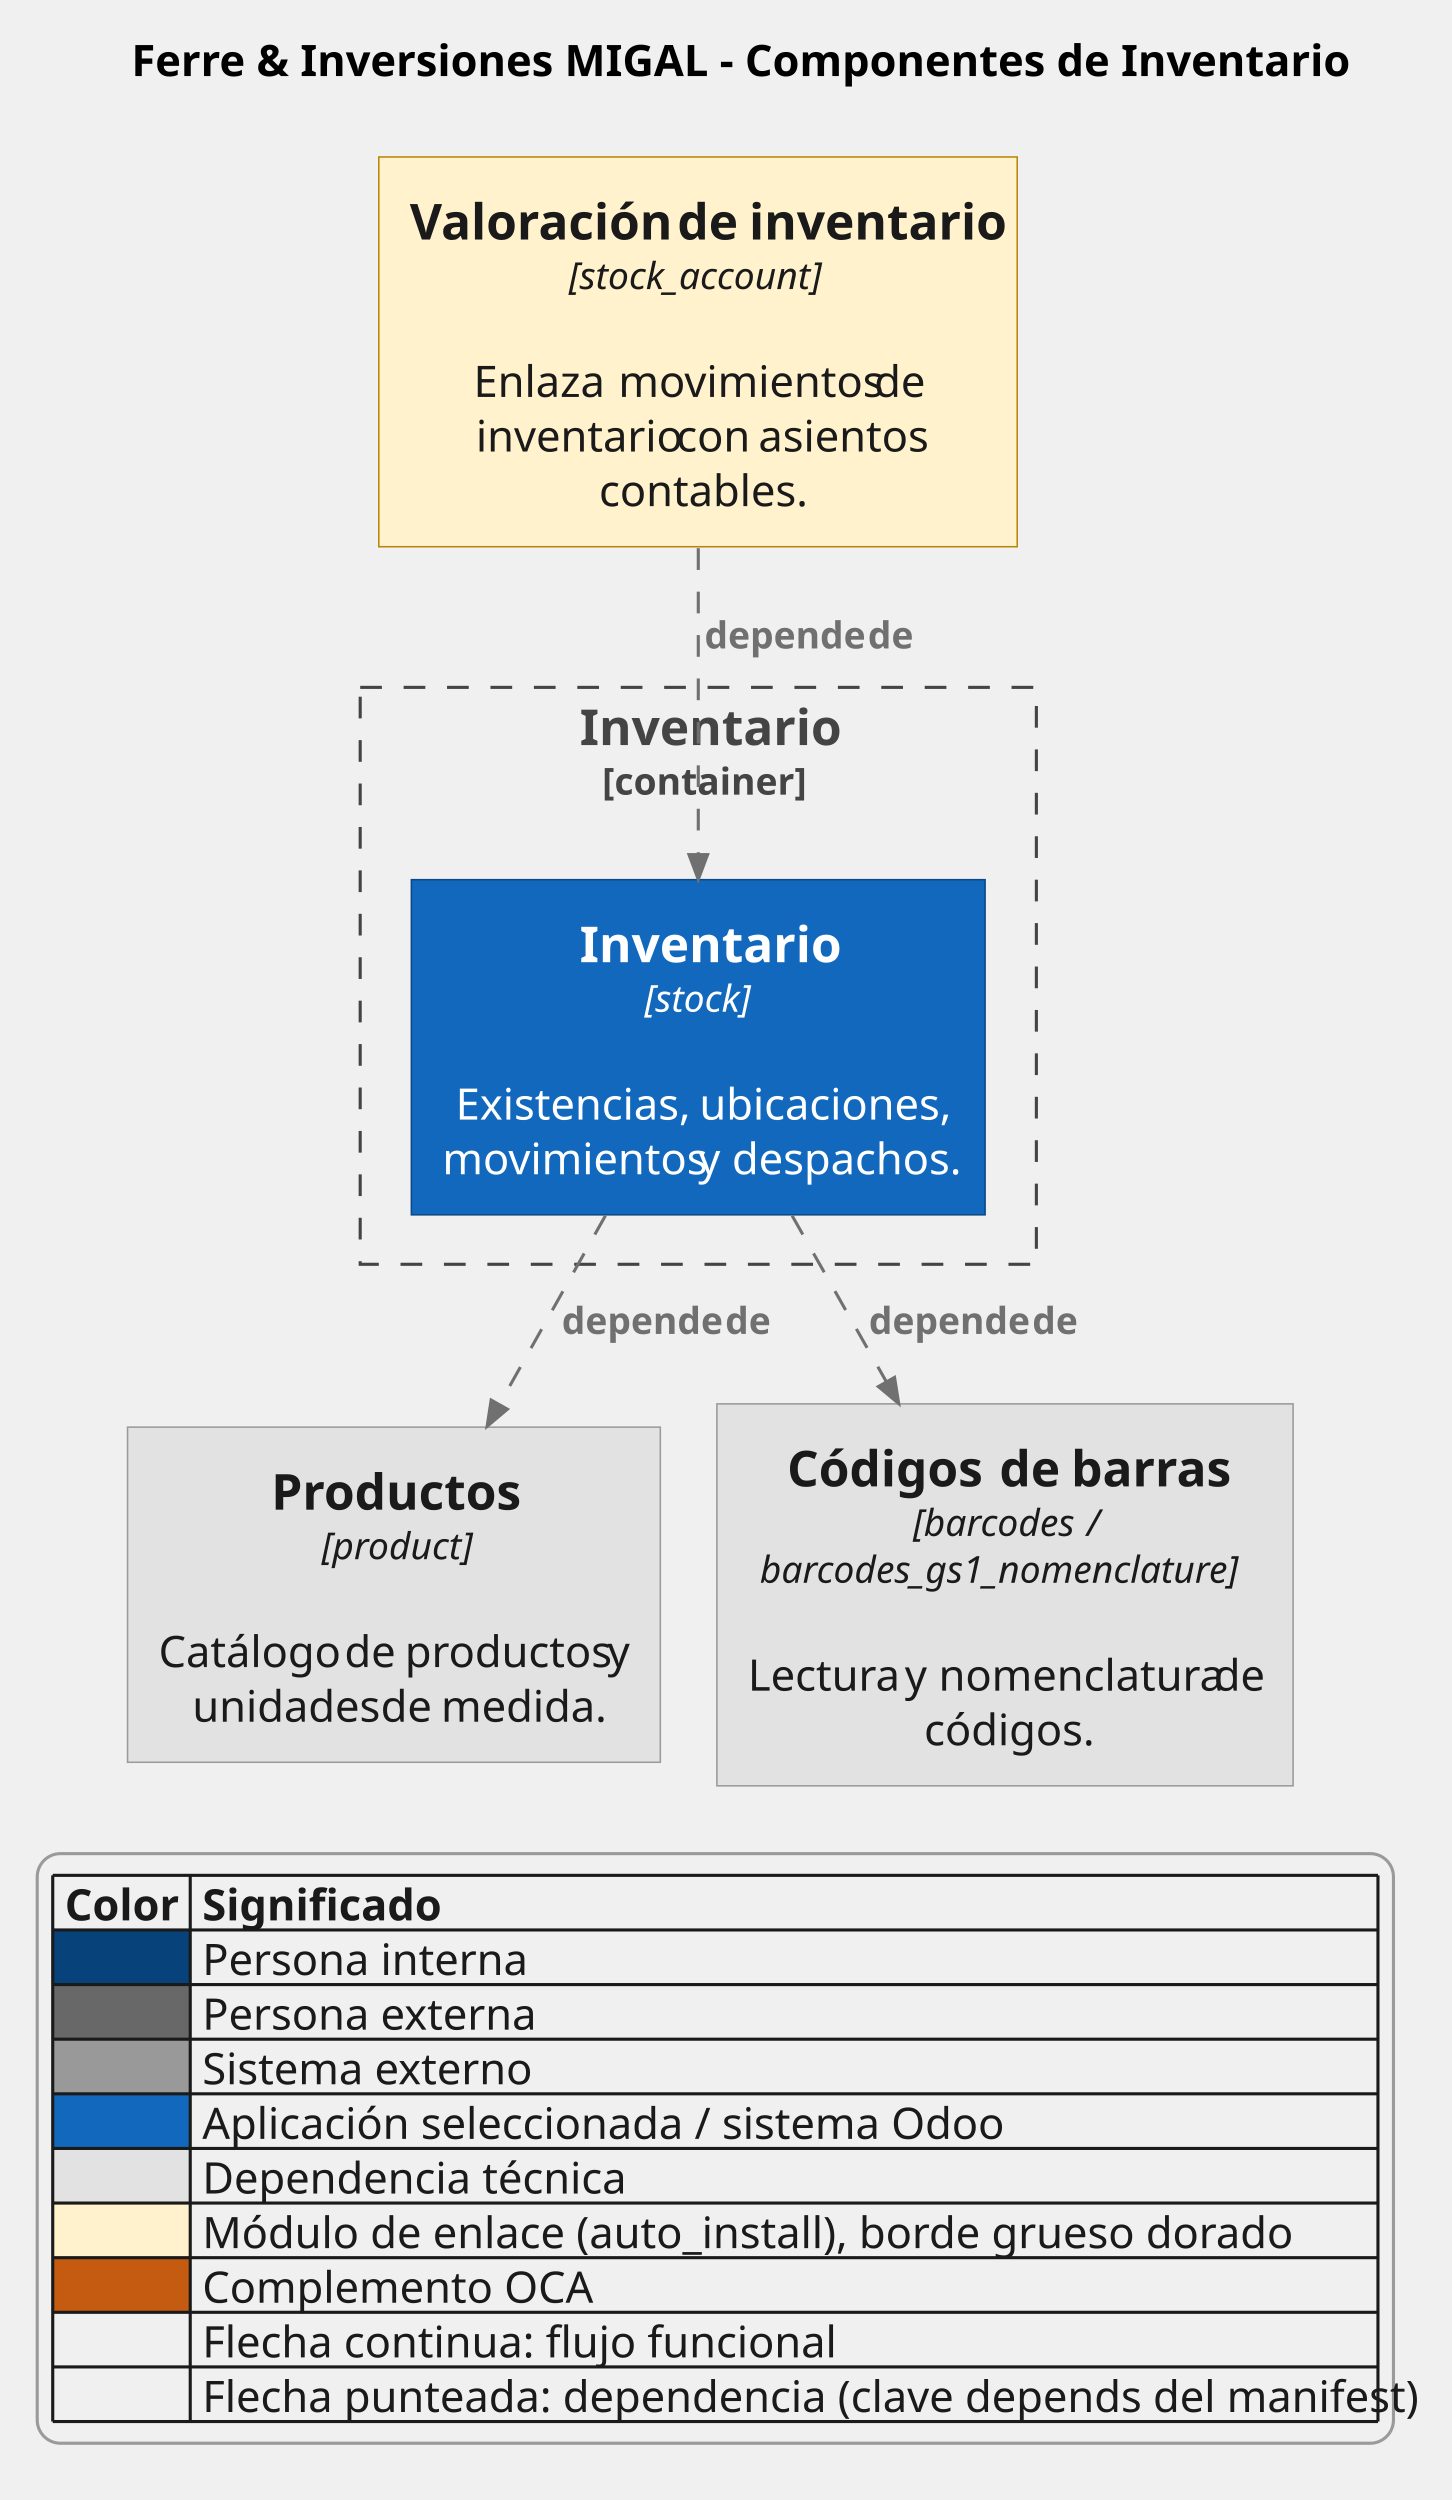
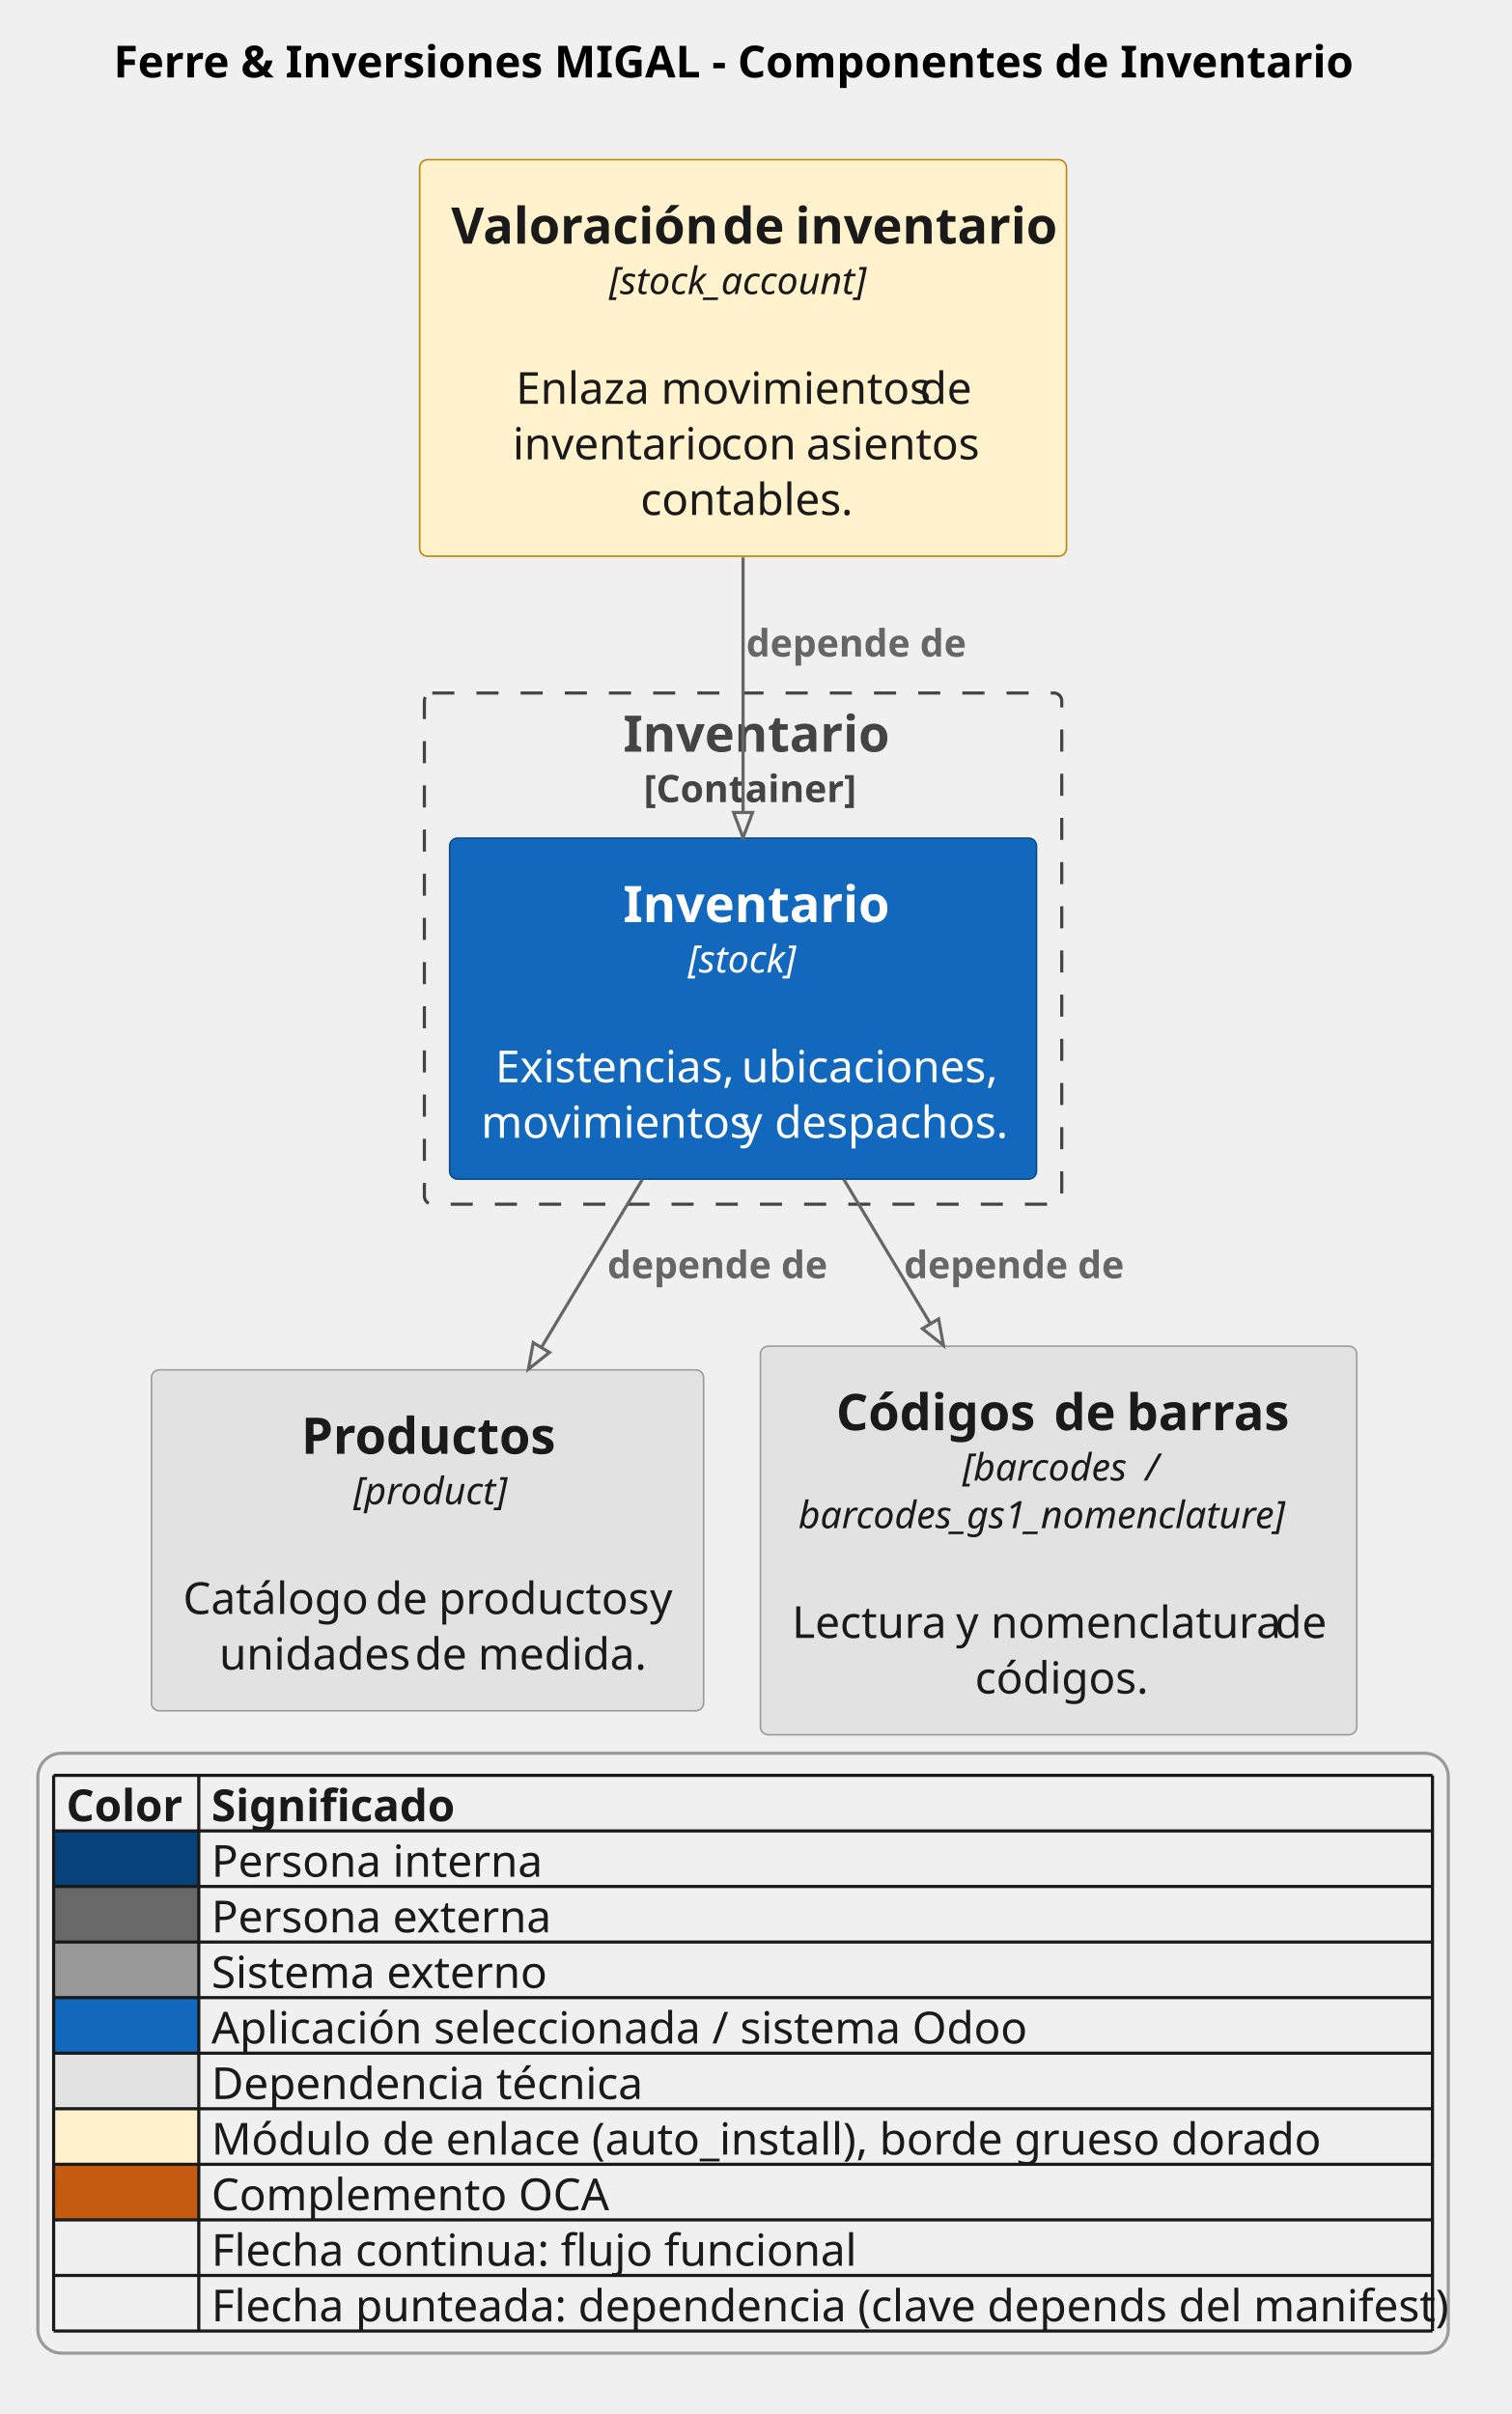
- <svg xmlns="http://www.w3.org/2000/svg" version="1.1" data-diagram-type="DESCRIPTION" style="width:468px;height:806px;background:#FFFFFF;" width="468px" height="806px" viewBox="0 0 468 806" zoomAndPan="magnify" preserveAspectRatio="none" contentStyleType="text/css">
+ <svg xmlns="http://www.w3.org/2000/svg" contentStyleType="text/css" height="765px" preserveAspectRatio="none" style="width:479px;height:765px;background:#FFFFFF;" version="1.1" viewBox="0 0 479 765" width="479px" zoomAndPan="magnify">
  <defs />
-   <g font-family="sans-serif" lengthAdjust="spacing">
-     <g class="title" data-source-line="12">
-       <text x="42.368" y="24.533" fill="#000" font-size="14" textLength="376.517" font-weight="700">Ferre &amp; Inversiones MIGAL - Componentes de Inventario</text>
+   <g>
+     <text fill="#000000" font-family="sans-serif" font-size="14" font-weight="bold" lengthAdjust="spacing" textLength="399" x="36" y="24.533">Ferre &amp; Inversiones MIGAL - Componentes de Inventario</text>
+     <g id="cluster_inventario">
+       <rect fill="none" height="162" rx="2.5" ry="2.5" style="stroke:#444444;stroke-width:1.0;stroke-dasharray:7.0,7.0;" width="202" x="134.5" y="219.609" />
+       <text fill="#444444" font-family="sans-serif" font-size="16" font-weight="bold" lengthAdjust="spacing" textLength="76" x="197.5" y="238.219">Inventario</text>
+       <text fill="#444444" font-family="sans-serif" font-size="12" font-weight="bold" lengthAdjust="spacing" textLength="63" x="204" y="254.191">[Container]</text>
    </g>
-     <g class="cluster" data-qualified-name="inventario" id="ent0001" data-source-line="1690">
-       <rect x="116.126" y="221.609" width="218" height="186" fill="none" style="stroke:#444;stroke-width:1;stroke-dasharray:7,7;" />
-       <text x="186.896" y="240.219" fill="#444" font-size="16" textLength="76.461" font-weight="700">Inventario</text>
-       <text x="194.125" y="256.191" fill="#444" font-size="12" textLength="62.004" font-weight="700">[container]</text>
+     <g id="elem_product">
+       <rect fill="#E2E2E2" height="108.047" rx="2.5" ry="2.5" style="stroke:#9A9A9A;stroke-width:0.5;" width="175" x="48" y="434.109" />
+       <text fill="#1A1A1A" font-family="sans-serif" font-size="16" font-weight="bold" lengthAdjust="spacing" textLength="80" x="95.5" y="460.719">Productos</text>
+       <text fill="#1A1A1A" font-family="sans-serif" font-size="12" font-style="italic" lengthAdjust="spacing" textLength="47" x="112" y="476.691">[product]</text>
+       <text fill="#1A1A1A" font-family="sans-serif" font-size="14" lengthAdjust="spacing" textLength="4" x="133.5" y="493.861"> </text>
+       <text fill="#1A1A1A" font-family="sans-serif" font-size="14" lengthAdjust="spacing" textLength="57" x="58" y="511.471">Catálogo</text>
+       <text fill="#1A1A1A" font-family="sans-serif" font-size="14" lengthAdjust="spacing" textLength="4" x="115" y="511.471"> </text>
+       <text fill="#1A1A1A" font-family="sans-serif" font-size="14" lengthAdjust="spacing" textLength="16" x="119" y="511.471">de</text>
+       <text fill="#1A1A1A" font-family="sans-serif" font-size="14" lengthAdjust="spacing" textLength="4" x="135" y="511.471"> </text>
+       <text fill="#1A1A1A" font-family="sans-serif" font-size="14" lengthAdjust="spacing" textLength="63" x="139" y="511.471">productos</text>
+       <text fill="#1A1A1A" font-family="sans-serif" font-size="14" lengthAdjust="spacing" textLength="4" x="202" y="511.471"> </text>
+       <text fill="#1A1A1A" font-family="sans-serif" font-size="14" lengthAdjust="spacing" textLength="7" x="206" y="511.471">y</text>
+       <text fill="#1A1A1A" font-family="sans-serif" font-size="14" lengthAdjust="spacing" textLength="58" x="69.5" y="529.08">unidades</text>
+       <text fill="#1A1A1A" font-family="sans-serif" font-size="14" lengthAdjust="spacing" textLength="4" x="127.5" y="529.08"> </text>
+       <text fill="#1A1A1A" font-family="sans-serif" font-size="14" lengthAdjust="spacing" textLength="16" x="131.5" y="529.08">de</text>
+       <text fill="#1A1A1A" font-family="sans-serif" font-size="14" lengthAdjust="spacing" textLength="4" x="147.5" y="529.08"> </text>
+       <text fill="#1A1A1A" font-family="sans-serif" font-size="14" lengthAdjust="spacing" textLength="50" x="151.5" y="529.08">medida.</text>
    </g>
-     <g class="entity" data-qualified-name="product" id="ent0003" data-source-line="71">
-       <rect x="41.126" y="460.109" width="171.765" height="108.047" fill="#E2E2E2" style="stroke:#9A9A9A;stroke-width:0.5;" />
-       <text x="87.45" y="486.719" fill="#1A1A1A" font-size="16" textLength="79.117" font-weight="700">Productos</text>
-       <text x="103.662" y="502.691" fill="#1A1A1A" font-size="12" textLength="46.693" font-style="italic">[product]</text>
-       <text x="125.064" y="519.861" fill="#1A1A1A" font-size="14"> </text>
-       <text x="51.126" y="537.471" fill="#1A1A1A" font-size="14" textLength="56.041">Catálogo</text>
-       <text x="107.167" y="537.471" fill="#1A1A1A" font-size="14"> </text>
-       <text x="111.057" y="537.471" fill="#1A1A1A" font-size="14" textLength="15.572">de</text>
-       <text x="126.629" y="537.471" fill="#1A1A1A" font-size="14"> </text>
-       <text x="130.519" y="537.471" fill="#1A1A1A" font-size="14" textLength="61.482">productos</text>
-       <text x="192.001" y="537.471" fill="#1A1A1A" font-size="14"> </text>
-       <text x="195.891" y="537.471" fill="#1A1A1A" font-size="14">y</text>
-       <text x="62.016" y="555.08" fill="#1A1A1A" font-size="14" textLength="56.827">unidades</text>
-       <text x="118.843" y="555.08" fill="#1A1A1A" font-size="14"> </text>
-       <text x="122.733" y="555.08" fill="#1A1A1A" font-size="14" textLength="15.572">de</text>
-       <text x="138.305" y="555.08" fill="#1A1A1A" font-size="14"> </text>
-       <text x="142.195" y="555.08" fill="#1A1A1A" font-size="14" textLength="49.807">medida.</text>
+     <g id="elem_barcodes">
+       <rect fill="#E2E2E2" height="123.141" rx="2.5" ry="2.5" style="stroke:#9A9A9A;stroke-width:0.5;" width="189" x="241" y="426.609" />
+       <text fill="#1A1A1A" font-family="sans-serif" font-size="16" font-weight="bold" lengthAdjust="spacing" textLength="65" x="265" y="453.219">Códigos</text>
+       <text fill="#1A1A1A" font-family="sans-serif" font-size="16" font-weight="bold" lengthAdjust="spacing" textLength="4" x="330" y="453.219"> </text>
+       <text fill="#1A1A1A" font-family="sans-serif" font-size="16" font-weight="bold" lengthAdjust="spacing" textLength="19" x="334" y="453.219">de</text>
+       <text fill="#1A1A1A" font-family="sans-serif" font-size="16" font-weight="bold" lengthAdjust="spacing" textLength="4" x="353" y="453.219"> </text>
+       <text fill="#1A1A1A" font-family="sans-serif" font-size="16" font-weight="bold" lengthAdjust="spacing" textLength="49" x="357" y="453.219">barras</text>
+       <text fill="#1A1A1A" font-family="sans-serif" font-size="12" font-style="italic" lengthAdjust="spacing" textLength="55" x="305" y="469.191">[barcodes</text>
+       <text fill="#1A1A1A" font-family="sans-serif" font-size="12" font-style="italic" lengthAdjust="spacing" textLength="3" x="360" y="469.191"> </text>
+       <text fill="#1A1A1A" font-family="sans-serif" font-size="12" font-style="italic" lengthAdjust="spacing" textLength="3" x="363" y="469.191">/</text>
+       <text fill="#1A1A1A" font-family="sans-serif" font-size="12" font-style="italic" lengthAdjust="spacing" textLength="165" x="253" y="484.285">barcodes_gs1_nomenclature]</text>
+       <text fill="#1A1A1A" font-family="sans-serif" font-size="14" lengthAdjust="spacing" textLength="4" x="333.5" y="501.455"> </text>
+       <text fill="#1A1A1A" font-family="sans-serif" font-size="14" lengthAdjust="spacing" textLength="48" x="251" y="519.064">Lectura</text>
+       <text fill="#1A1A1A" font-family="sans-serif" font-size="14" lengthAdjust="spacing" textLength="4" x="299" y="519.064"> </text>
+       <text fill="#1A1A1A" font-family="sans-serif" font-size="14" lengthAdjust="spacing" textLength="7" x="303" y="519.064">y</text>
+       <text fill="#1A1A1A" font-family="sans-serif" font-size="14" lengthAdjust="spacing" textLength="4" x="310" y="519.064"> </text>
+       <text fill="#1A1A1A" font-family="sans-serif" font-size="14" lengthAdjust="spacing" textLength="86" x="314" y="519.064">nomenclatura</text>
+       <text fill="#1A1A1A" font-family="sans-serif" font-size="14" lengthAdjust="spacing" textLength="4" x="400" y="519.064"> </text>
+       <text fill="#1A1A1A" font-family="sans-serif" font-size="14" lengthAdjust="spacing" textLength="16" x="404" y="519.064">de</text>
+       <text fill="#1A1A1A" font-family="sans-serif" font-size="14" lengthAdjust="spacing" textLength="53" x="309" y="536.674">códigos.</text>
    </g>
-     <g class="entity" data-qualified-name="barcodes" id="ent0004" data-source-line="71">
-       <rect x="231.126" y="452.609" width="185.765" height="123.141" fill="#E2E2E2" style="stroke:#9A9A9A;stroke-width:0.5;" />
-       <text x="253.771" y="479.219" fill="#1A1A1A" font-size="16" textLength="63.992" font-weight="700">Códigos</text>
-       <text x="317.763" y="479.219" fill="#1A1A1A" font-size="16" font-weight="700"> </text>
-       <text x="322.208" y="479.219" fill="#1A1A1A" font-size="16" textLength="18.672" font-weight="700">de</text>
-       <text x="340.88" y="479.219" fill="#1A1A1A" font-size="16" font-weight="700"> </text>
-       <text x="345.325" y="479.219" fill="#1A1A1A" font-size="16" textLength="48.922" font-weight="700">barras</text>
-       <text x="294.325" y="495.191" fill="#1A1A1A" font-size="12" textLength="52.699" font-style="italic">[barcodes</text>
-       <text x="347.024" y="495.191" fill="#1A1A1A" font-size="12" font-style="italic"> </text>
-       <text x="350.358" y="495.191" fill="#1A1A1A" font-size="12" font-style="italic">/</text>
-       <text x="244.957" y="510.285" fill="#1A1A1A" font-size="12" textLength="158.104" font-style="italic">barcodes_gs1_nomenclature]</text>
-       <text x="322.064" y="527.455" fill="#1A1A1A" font-size="14"> </text>
-       <text x="241.126" y="545.064" fill="#1A1A1A" font-size="14" textLength="46.696">Lectura</text>
-       <text x="287.823" y="545.064" fill="#1A1A1A" font-size="14"> </text>
-       <text x="291.712" y="545.064" fill="#1A1A1A" font-size="14">y</text>
-       <text x="298.712" y="545.064" fill="#1A1A1A" font-size="14"> </text>
-       <text x="302.602" y="545.064" fill="#1A1A1A" font-size="14" textLength="84.827">nomenclatura</text>
-       <text x="387.429" y="545.064" fill="#1A1A1A" font-size="14"> </text>
-       <text x="391.319" y="545.064" fill="#1A1A1A" font-size="14" textLength="15.572">de</text>
-       <text x="297.937" y="562.674" fill="#1A1A1A" font-size="14" textLength="52.145">códigos.</text>
+     <g id="elem_stockAccount">
+       <rect fill="#FFF2CC" height="125.656" rx="2.5" ry="2.5" style="stroke:#B8860B;stroke-width:0.5;" width="205" x="133" y="50.609" />
+       <text fill="#1A1A1A" font-family="sans-serif" font-size="16" font-weight="bold" lengthAdjust="spacing" textLength="82" x="143" y="77.219">Valoración</text>
+       <text fill="#1A1A1A" font-family="sans-serif" font-size="16" font-weight="bold" lengthAdjust="spacing" textLength="4" x="225" y="77.219"> </text>
+       <text fill="#1A1A1A" font-family="sans-serif" font-size="16" font-weight="bold" lengthAdjust="spacing" textLength="19" x="229" y="77.219">de</text>
+       <text fill="#1A1A1A" font-family="sans-serif" font-size="16" font-weight="bold" lengthAdjust="spacing" textLength="4" x="248" y="77.219"> </text>
+       <text fill="#1A1A1A" font-family="sans-serif" font-size="16" font-weight="bold" lengthAdjust="spacing" textLength="76" x="252" y="77.219">inventario</text>
+       <text fill="#1A1A1A" font-family="sans-serif" font-size="12" font-style="italic" lengthAdjust="spacing" textLength="85" x="193" y="93.191">[stock_account]</text>
+       <text fill="#1A1A1A" font-family="sans-serif" font-size="14" lengthAdjust="spacing" textLength="4" x="233.5" y="110.361"> </text>
+       <text fill="#1A1A1A" font-family="sans-serif" font-size="14" lengthAdjust="spacing" textLength="42" x="163.5" y="127.971">Enlaza</text>
+       <text fill="#1A1A1A" font-family="sans-serif" font-size="14" lengthAdjust="spacing" textLength="4" x="205.5" y="127.971"> </text>
+       <text fill="#1A1A1A" font-family="sans-serif" font-size="14" lengthAdjust="spacing" textLength="78" x="209.5" y="127.971">movimientos</text>
+       <text fill="#1A1A1A" font-family="sans-serif" font-size="14" lengthAdjust="spacing" textLength="4" x="287.5" y="127.971"> </text>
+       <text fill="#1A1A1A" font-family="sans-serif" font-size="14" lengthAdjust="spacing" textLength="16" x="291.5" y="127.971">de</text>
+       <text fill="#1A1A1A" font-family="sans-serif" font-size="14" lengthAdjust="spacing" textLength="62" x="162.5" y="145.58">inventario</text>
+       <text fill="#1A1A1A" font-family="sans-serif" font-size="14" lengthAdjust="spacing" textLength="4" x="224.5" y="145.58"> </text>
+       <text fill="#1A1A1A" font-family="sans-serif" font-size="14" lengthAdjust="spacing" textLength="23" x="228.5" y="145.58">con</text>
+       <text fill="#1A1A1A" font-family="sans-serif" font-size="14" lengthAdjust="spacing" textLength="4" x="251.5" y="145.58"> </text>
+       <text fill="#1A1A1A" font-family="sans-serif" font-size="14" lengthAdjust="spacing" textLength="53" x="255.5" y="145.58">asientos</text>
+       <text fill="#1A1A1A" font-family="sans-serif" font-size="14" lengthAdjust="spacing" textLength="65" x="203" y="163.19">contables.</text>
    </g>
-     <g class="entity" data-qualified-name="stockAccount" id="ent0005" data-source-line="71">
-       <rect x="122.126" y="50.609" width="205.828" height="125.656" fill="#FFF2CC" style="stroke:#B8860B;stroke-width:0.5;" />
-       <text x="132.126" y="77.219" fill="#1A1A1A" font-size="16" textLength="81.805" font-weight="700">Valoración</text>
-       <text x="213.931" y="77.219" fill="#1A1A1A" font-size="16" font-weight="700"> </text>
-       <text x="218.376" y="77.219" fill="#1A1A1A" font-size="16" textLength="18.672" font-weight="700">de</text>
-       <text x="237.048" y="77.219" fill="#1A1A1A" font-size="16" font-weight="700"> </text>
-       <text x="241.494" y="77.219" fill="#1A1A1A" font-size="16" textLength="76.461" font-weight="700">inventario</text>
-       <text x="183.351" y="93.191" fill="#1A1A1A" font-size="12" textLength="83.379" font-style="italic">[stock_account]</text>
-       <text x="223.096" y="110.361" fill="#1A1A1A" font-size="14"> </text>
-       <text x="152.672" y="127.971" fill="#1A1A1A" font-size="14" textLength="42.807">Enlaza</text>
-       <text x="195.479" y="127.971" fill="#1A1A1A" font-size="14"> </text>
-       <text x="199.368" y="127.971" fill="#1A1A1A" font-size="14" textLength="78.579">movimientos</text>
-       <text x="277.947" y="127.971" fill="#1A1A1A" font-size="14"> </text>
-       <text x="281.837" y="127.971" fill="#1A1A1A" font-size="14" textLength="15.572">de</text>
-       <text x="153.441" y="145.58" fill="#1A1A1A" font-size="14" textLength="60.703">inventario</text>
-       <text x="214.144" y="145.58" fill="#1A1A1A" font-size="14"> </text>
-       <text x="218.034" y="145.58" fill="#1A1A1A" font-size="14" textLength="22.572">con</text>
-       <text x="240.606" y="145.58" fill="#1A1A1A" font-size="14"> </text>
-       <text x="244.496" y="145.58" fill="#1A1A1A" font-size="14" textLength="52.145">asientos</text>
-       <text x="193.13" y="163.189" fill="#1A1A1A" font-size="14" textLength="63.82">contables.</text>
+     <g id="elem_inventarioMod">
+       <rect fill="#1168BD" height="108.047" rx="2.5" ry="2.5" style="stroke:#0B4884;stroke-width:0.5;" width="186" x="142.5" y="265.609" />
+       <text fill="#FFFFFF" font-family="sans-serif" font-size="16" font-weight="bold" lengthAdjust="spacing" textLength="76" x="197.5" y="292.219">Inventario</text>
+       <text fill="#FFFFFF" font-family="sans-serif" font-size="12" font-style="italic" lengthAdjust="spacing" textLength="35" x="218" y="308.191">[stock]</text>
+       <text fill="#FFFFFF" font-family="sans-serif" font-size="14" lengthAdjust="spacing" textLength="4" x="233.5" y="325.361"> </text>
+       <text fill="#FFFFFF" font-family="sans-serif" font-size="14" lengthAdjust="spacing" textLength="74" x="157" y="342.971">Existencias,</text>
+       <text fill="#FFFFFF" font-family="sans-serif" font-size="14" lengthAdjust="spacing" textLength="4" x="231" y="342.971"> </text>
+       <text fill="#FFFFFF" font-family="sans-serif" font-size="14" lengthAdjust="spacing" textLength="79" x="235" y="342.971">ubicaciones,</text>
+       <text fill="#FFFFFF" font-family="sans-serif" font-size="14" lengthAdjust="spacing" textLength="78" x="152.5" y="360.58">movimientos</text>
+       <text fill="#FFFFFF" font-family="sans-serif" font-size="14" lengthAdjust="spacing" textLength="4" x="230.5" y="360.58"> </text>
+       <text fill="#FFFFFF" font-family="sans-serif" font-size="14" lengthAdjust="spacing" textLength="7" x="234.5" y="360.58">y</text>
+       <text fill="#FFFFFF" font-family="sans-serif" font-size="14" lengthAdjust="spacing" textLength="4" x="241.5" y="360.58"> </text>
+       <text fill="#FFFFFF" font-family="sans-serif" font-size="14" lengthAdjust="spacing" textLength="73" x="245.5" y="360.58">despachos.</text>
    </g>
-     <g class="entity" data-qualified-name="inventario.inventarioMod" id="ent0002" data-source-line="78">
-       <rect x="132.626" y="283.609" width="184.965" height="108.047" fill="#1168BD" style="stroke:#0B4884;stroke-width:0.5;" />
-       <text x="186.878" y="310.219" fill="#FFF" font-size="16" textLength="76.461" font-weight="700">Inventario</text>
-       <text x="207.771" y="326.191" fill="#FFF" font-size="12" textLength="34.676" font-style="italic">[stock]</text>
-       <text x="223.164" y="343.361" fill="#FFF" font-size="14"> </text>
-       <text x="146.902" y="360.971" fill="#FFF" font-size="14" textLength="74.696">Existencias,</text>
-       <text x="221.599" y="360.971" fill="#FFF" font-size="14"> </text>
-       <text x="225.488" y="360.971" fill="#FFF" font-size="14" textLength="77.827">ubicaciones,</text>
-       <text x="142.626" y="378.58" fill="#FFF" font-size="14" textLength="78.579">movimientos</text>
-       <text x="221.206" y="378.58" fill="#FFF" font-size="14"> </text>
-       <text x="225.095" y="378.58" fill="#FFF" font-size="14">y</text>
-       <text x="232.095" y="378.58" fill="#FFF" font-size="14"> </text>
-       <text x="235.985" y="378.58" fill="#FFF" font-size="14" textLength="71.606">despachos.</text>
-     </g>
-     <g class="link" data-entity-1="ent0002" data-entity-2="ent0003" id="lnk6" data-link-type="dependency">
-       <polygon points="157.048,459.831,163.581,454.325,158.349,451.387,157.048,459.831" fill="#707070" style="stroke:#707070;stroke-width:1;stroke-linejoin:miter;stroke-miterlimit:10;" />
-       <path d="M195.191,391.913 C183.089,413.463 173.066,431.31 160.965,452.856" style="stroke:#707070;stroke-width:1;stroke-dasharray:7,7;" fill="none" />
-       <text x="181.126" y="430.066" fill="#707070" font-size="12" textLength="49.342" font-weight="700">depende</text>
-       <text x="230.468" y="430.066" fill="#707070" font-size="12" font-weight="700"> </text>
-       <text x="233.802" y="430.066" fill="#707070" font-size="12" textLength="14.004" font-weight="700">de</text>
-     </g>
-     <g class="link" data-entity-1="ent0002" data-entity-2="ent0004" id="lnk7" data-link-type="dependency">
-       <polygon points="289.742,452.502,288.404,444.064,283.185,447.025,289.742,452.502" fill="#707070" style="stroke:#707070;stroke-width:1;stroke-linejoin:miter;stroke-miterlimit:10;" />
-       <path d="M255.368,391.913 C266.229,411.057 274.607,425.826 285.794,445.544" style="stroke:#707070;stroke-width:1;stroke-dasharray:7,7;" fill="none" />
-       <text x="280.126" y="430.066" fill="#707070" font-size="12" textLength="49.342" font-weight="700">depende</text>
-       <text x="329.468" y="430.066" fill="#707070" font-size="12" font-weight="700"> </text>
-       <text x="332.802" y="430.066" fill="#707070" font-size="12" textLength="14.004" font-weight="700">de</text>
-     </g>
-     <g class="link" data-entity-1="ent0005" data-entity-2="ent0002" id="lnk8" data-link-type="dependency">
-       <polygon points="225.126,283.524,228.126,275.524,222.126,275.524,225.126,283.524" fill="#707070" style="stroke:#707070;stroke-width:1;stroke-linejoin:miter;stroke-miterlimit:10;" />
-       <path d="M225.126,176.744 C225.126,210.351 225.126,243.425 225.126,275.524" style="stroke:#707070;stroke-width:1;stroke-dasharray:7,7;" fill="none" />
-       <text x="227.126" y="209.066" fill="#707070" font-size="12" textLength="49.342" font-weight="700">depende</text>
-       <text x="276.468" y="209.066" fill="#707070" font-size="12" font-weight="700"> </text>
-       <text x="279.802" y="209.066" fill="#707070" font-size="12" textLength="14.004" font-weight="700">de</text>
-     </g>
-     <g class="legend" data-source-line="34">
-       <rect x="12" y="597.609" width="437.253" height="190.094" fill="none" style="stroke:#9A9A9A;stroke-width:1;" rx="7.5" ry="7.5" />
-       <text x="20.89" y="619.143" fill="#1A1A1A" font-size="14" textLength="36.552" font-weight="700">Color</text>
-       <text x="65.221" y="619.143" fill="#1A1A1A" font-size="14" textLength="75.448" font-weight="700">Significado</text>
-       <rect x="17" y="622.219" width="44.331" height="17.609" fill="#08427B" style="stroke:none;" />
-       <text x="17" y="636.752" fill="#1A1A1A" font-size="14" textLength="11.669">   </text>
-       <text x="65.221" y="636.752" fill="#1A1A1A" font-size="14" textLength="98.841">Persona interna</text>
-       <rect x="17" y="639.828" width="44.331" height="17.609" fill="#686868" style="stroke:none;" />
-       <text x="17" y="654.361" fill="#1A1A1A" font-size="14" textLength="11.669">   </text>
-       <text x="65.221" y="654.361" fill="#1A1A1A" font-size="14" textLength="102.73">Persona externa</text>
-       <rect x="17" y="657.438" width="44.331" height="17.609" fill="#999" style="stroke:none;" />
-       <text x="17" y="671.971" fill="#1A1A1A" font-size="14" textLength="11.669">   </text>
-       <text x="65.221" y="671.971" fill="#1A1A1A" font-size="14" textLength="101.158">Sistema externo</text>
-       <rect x="17" y="675.047" width="44.331" height="17.609" fill="#1168BD" style="stroke:none;" />
-       <text x="17" y="689.58" fill="#1A1A1A" font-size="14" textLength="11.669">   </text>
-       <text x="65.221" y="689.58" fill="#1A1A1A" font-size="14" textLength="247.468">Aplicación seleccionada / sistema Odoo</text>
-       <rect x="17" y="692.656" width="44.331" height="17.609" fill="#E2E2E2" style="stroke:none;" />
-       <text x="17" y="707.189" fill="#1A1A1A" font-size="14" textLength="11.669">   </text>
-       <text x="65.221" y="707.189" fill="#1A1A1A" font-size="14" textLength="130.758">Dependencia técnica</text>
-       <rect x="17" y="710.266" width="44.331" height="17.609" fill="#FFF2CC" style="stroke:none;" />
-       <text x="17" y="724.799" fill="#1A1A1A" font-size="14" textLength="11.669">   </text>
-       <text x="65.221" y="724.799" fill="#1A1A1A" font-size="14" textLength="332.329">Módulo de enlace (auto_install), borde grueso dorado</text>
-       <rect x="17" y="727.875" width="44.331" height="17.609" fill="#C55A11" style="stroke:none;" />
-       <text x="17" y="742.408" fill="#1A1A1A" font-size="14" textLength="11.669">   </text>
-       <text x="65.221" y="742.408" fill="#1A1A1A" font-size="14" textLength="121.379">Complemento OCA</text>
-       <text x="17" y="760.018" fill="#1A1A1A" font-size="14" textLength="7.779">  </text>
-       <text x="65.221" y="760.018" fill="#1A1A1A" font-size="14" textLength="192.233">Flecha continua: flujo funcional</text>
-       <text x="17" y="777.627" fill="#1A1A1A" font-size="14" textLength="7.779">  </text>
-       <text x="65.221" y="777.627" fill="#1A1A1A" font-size="14" textLength="375.143">Flecha punteada: dependencia (clave depends del manifest)</text>
-       <line x1="17" y1="604.609" x2="444.253" y2="604.609" style="stroke:#1A1A1A;stroke-width:1;" />
-       <line x1="17" y1="622.219" x2="444.253" y2="622.219" style="stroke:#1A1A1A;stroke-width:1;" />
-       <line x1="17" y1="639.828" x2="444.253" y2="639.828" style="stroke:#1A1A1A;stroke-width:1;" />
-       <line x1="17" y1="657.438" x2="444.253" y2="657.438" style="stroke:#1A1A1A;stroke-width:1;" />
-       <line x1="17" y1="675.047" x2="444.253" y2="675.047" style="stroke:#1A1A1A;stroke-width:1;" />
-       <line x1="17" y1="692.656" x2="444.253" y2="692.656" style="stroke:#1A1A1A;stroke-width:1;" />
-       <line x1="17" y1="710.266" x2="444.253" y2="710.266" style="stroke:#1A1A1A;stroke-width:1;" />
-       <line x1="17" y1="727.875" x2="444.253" y2="727.875" style="stroke:#1A1A1A;stroke-width:1;" />
-       <line x1="17" y1="745.484" x2="444.253" y2="745.484" style="stroke:#1A1A1A;stroke-width:1;" />
-       <line x1="17" y1="763.094" x2="444.253" y2="763.094" style="stroke:#1A1A1A;stroke-width:1;" />
-       <line x1="17" y1="780.703" x2="444.253" y2="780.703" style="stroke:#1A1A1A;stroke-width:1;" />
-       <line x1="17" y1="604.609" x2="17" y2="780.703" style="stroke:#1A1A1A;stroke-width:1;" />
-       <line x1="61.331" y1="604.609" x2="61.331" y2="780.703" style="stroke:#1A1A1A;stroke-width:1;" />
-       <line x1="444.253" y1="604.609" x2="444.253" y2="780.703" style="stroke:#1A1A1A;stroke-width:1;" />
-     </g>
+     <polygon fill="none" points="167.455,433.904,174.146,428.59,169.002,425.501,167.455,433.904" style="stroke:#666666;stroke-width:1.0;" />
+     <path d="M203.584,373.749 C192.038,392.973 183.124,407.815 171.574,427.046 " fill="none" style="stroke:#666666;stroke-width:1.0;" />
+     <text fill="#666666" font-family="sans-serif" font-size="12" font-weight="bold" lengthAdjust="spacing" textLength="66" x="192.5" y="405.066">depende de</text>
+     <polygon fill="none" points="299.017,426.366,297.47,417.963,292.327,421.053,299.017,426.366" style="stroke:#666666;stroke-width:1.0;" />
+     <path d="M267.416,373.749 C277.476,390.499 284.546,402.27 294.899,419.508 " fill="none" style="stroke:#666666;stroke-width:1.0;" />
+     <text fill="#666666" font-family="sans-serif" font-size="12" font-weight="bold" lengthAdjust="spacing" textLength="66" x="286.5" y="405.066">depende de</text>
+     <polygon fill="none" points="235.5,265.478,238.5,257.478,232.5,257.478,235.5,265.478" style="stroke:#666666;stroke-width:1.0;" />
+     <path d="M235.5,176.647 C235.5,205.015 235.5,230.281 235.5,257.478 " fill="none" style="stroke:#666666;stroke-width:1.0;" />
+     <text fill="#666666" font-family="sans-serif" font-size="12" font-weight="bold" lengthAdjust="spacing" textLength="66" x="236.5" y="208.066">depende de</text>
+     <rect fill="none" height="190.094" id="_legend" rx="7.5" ry="7.5" style="stroke:#9A9A9A;stroke-width:1.0;" width="447" x="12" y="555.609" />
+     <text fill="#1A1A1A" font-family="sans-serif" font-size="14" font-weight="bold" lengthAdjust="spacing" textLength="38" x="21" y="577.143">Color</text>
+     <text fill="#1A1A1A" font-family="sans-serif" font-size="14" font-weight="bold" lengthAdjust="spacing" textLength="78" x="67" y="577.143">Significado</text>
+     <rect fill="#08427B" height="17.609" style="stroke:none;stroke-width:1.0;" width="46" x="17" y="580.219" />
+     <text fill="#1A1A1A" font-family="sans-serif" font-size="14" lengthAdjust="spacing" textLength="12" x="17" y="594.752">   </text>
+     <text fill="#1A1A1A" font-family="sans-serif" font-size="14" lengthAdjust="spacing" textLength="101" x="67" y="594.752">Persona interna</text>
+     <rect fill="#686868" height="17.609" style="stroke:none;stroke-width:1.0;" width="46" x="17" y="597.828" />
+     <text fill="#1A1A1A" font-family="sans-serif" font-size="14" lengthAdjust="spacing" textLength="12" x="17" y="612.361">   </text>
+     <text fill="#1A1A1A" font-family="sans-serif" font-size="14" lengthAdjust="spacing" textLength="104" x="67" y="612.361">Persona externa</text>
+     <rect fill="#999999" height="17.609" style="stroke:none;stroke-width:1.0;" width="46" x="17" y="615.438" />
+     <text fill="#1A1A1A" font-family="sans-serif" font-size="14" lengthAdjust="spacing" textLength="12" x="17" y="629.971">   </text>
+     <text fill="#1A1A1A" font-family="sans-serif" font-size="14" lengthAdjust="spacing" textLength="101" x="67" y="629.971">Sistema externo</text>
+     <rect fill="#1168BD" height="17.609" style="stroke:none;stroke-width:1.0;" width="46" x="17" y="633.047" />
+     <text fill="#1A1A1A" font-family="sans-serif" font-size="14" lengthAdjust="spacing" textLength="12" x="17" y="647.58">   </text>
+     <text fill="#1A1A1A" font-family="sans-serif" font-size="14" lengthAdjust="spacing" textLength="250" x="67" y="647.58">Aplicación seleccionada / sistema Odoo</text>
+     <rect fill="#E2E2E2" height="17.609" style="stroke:none;stroke-width:1.0;" width="46" x="17" y="650.656" />
+     <text fill="#1A1A1A" font-family="sans-serif" font-size="14" lengthAdjust="spacing" textLength="12" x="17" y="665.189">   </text>
+     <text fill="#1A1A1A" font-family="sans-serif" font-size="14" lengthAdjust="spacing" textLength="133" x="67" y="665.189">Dependencia técnica</text>
+     <rect fill="#FFF2CC" height="17.609" style="stroke:none;stroke-width:1.0;" width="46" x="17" y="668.266" />
+     <text fill="#1A1A1A" font-family="sans-serif" font-size="14" lengthAdjust="spacing" textLength="12" x="17" y="682.799">   </text>
+     <text fill="#1A1A1A" font-family="sans-serif" font-size="14" lengthAdjust="spacing" textLength="340" x="67" y="682.799">Módulo de enlace (auto_install), borde grueso dorado</text>
+     <rect fill="#C55A11" height="17.609" style="stroke:none;stroke-width:1.0;" width="46" x="17" y="685.875" />
+     <text fill="#1A1A1A" font-family="sans-serif" font-size="14" lengthAdjust="spacing" textLength="12" x="17" y="700.408">   </text>
+     <text fill="#1A1A1A" font-family="sans-serif" font-size="14" lengthAdjust="spacing" textLength="121" x="67" y="700.408">Complemento OCA</text>
+     <text fill="#1A1A1A" font-family="sans-serif" font-size="14" lengthAdjust="spacing" textLength="8" x="17" y="718.018">  </text>
+     <text fill="#1A1A1A" font-family="sans-serif" font-size="14" lengthAdjust="spacing" textLength="196" x="67" y="718.018">Flecha continua: flujo funcional</text>
+     <text fill="#1A1A1A" font-family="sans-serif" font-size="14" lengthAdjust="spacing" textLength="8" x="17" y="735.627">  </text>
+     <text fill="#1A1A1A" font-family="sans-serif" font-size="14" lengthAdjust="spacing" textLength="383" x="67" y="735.627">Flecha punteada: dependencia (clave depends del manifest)</text>
+     <line style="stroke:#1A1A1A;stroke-width:1.0;" x1="17" x2="454" y1="562.609" y2="562.609" />
+     <line style="stroke:#1A1A1A;stroke-width:1.0;" x1="17" x2="454" y1="580.219" y2="580.219" />
+     <line style="stroke:#1A1A1A;stroke-width:1.0;" x1="17" x2="454" y1="597.828" y2="597.828" />
+     <line style="stroke:#1A1A1A;stroke-width:1.0;" x1="17" x2="454" y1="615.438" y2="615.438" />
+     <line style="stroke:#1A1A1A;stroke-width:1.0;" x1="17" x2="454" y1="633.047" y2="633.047" />
+     <line style="stroke:#1A1A1A;stroke-width:1.0;" x1="17" x2="454" y1="650.656" y2="650.656" />
+     <line style="stroke:#1A1A1A;stroke-width:1.0;" x1="17" x2="454" y1="668.266" y2="668.266" />
+     <line style="stroke:#1A1A1A;stroke-width:1.0;" x1="17" x2="454" y1="685.875" y2="685.875" />
+     <line style="stroke:#1A1A1A;stroke-width:1.0;" x1="17" x2="454" y1="703.484" y2="703.484" />
+     <line style="stroke:#1A1A1A;stroke-width:1.0;" x1="17" x2="454" y1="721.094" y2="721.094" />
+     <line style="stroke:#1A1A1A;stroke-width:1.0;" x1="17" x2="454" y1="738.703" y2="738.703" />
+     <line style="stroke:#1A1A1A;stroke-width:1.0;" x1="17" x2="17" y1="562.609" y2="738.703" />
+     <line style="stroke:#1A1A1A;stroke-width:1.0;" x1="63" x2="63" y1="562.609" y2="738.703" />
+     <line style="stroke:#1A1A1A;stroke-width:1.0;" x1="454" x2="454" y1="562.609" y2="738.703" />
  </g>
</svg>
